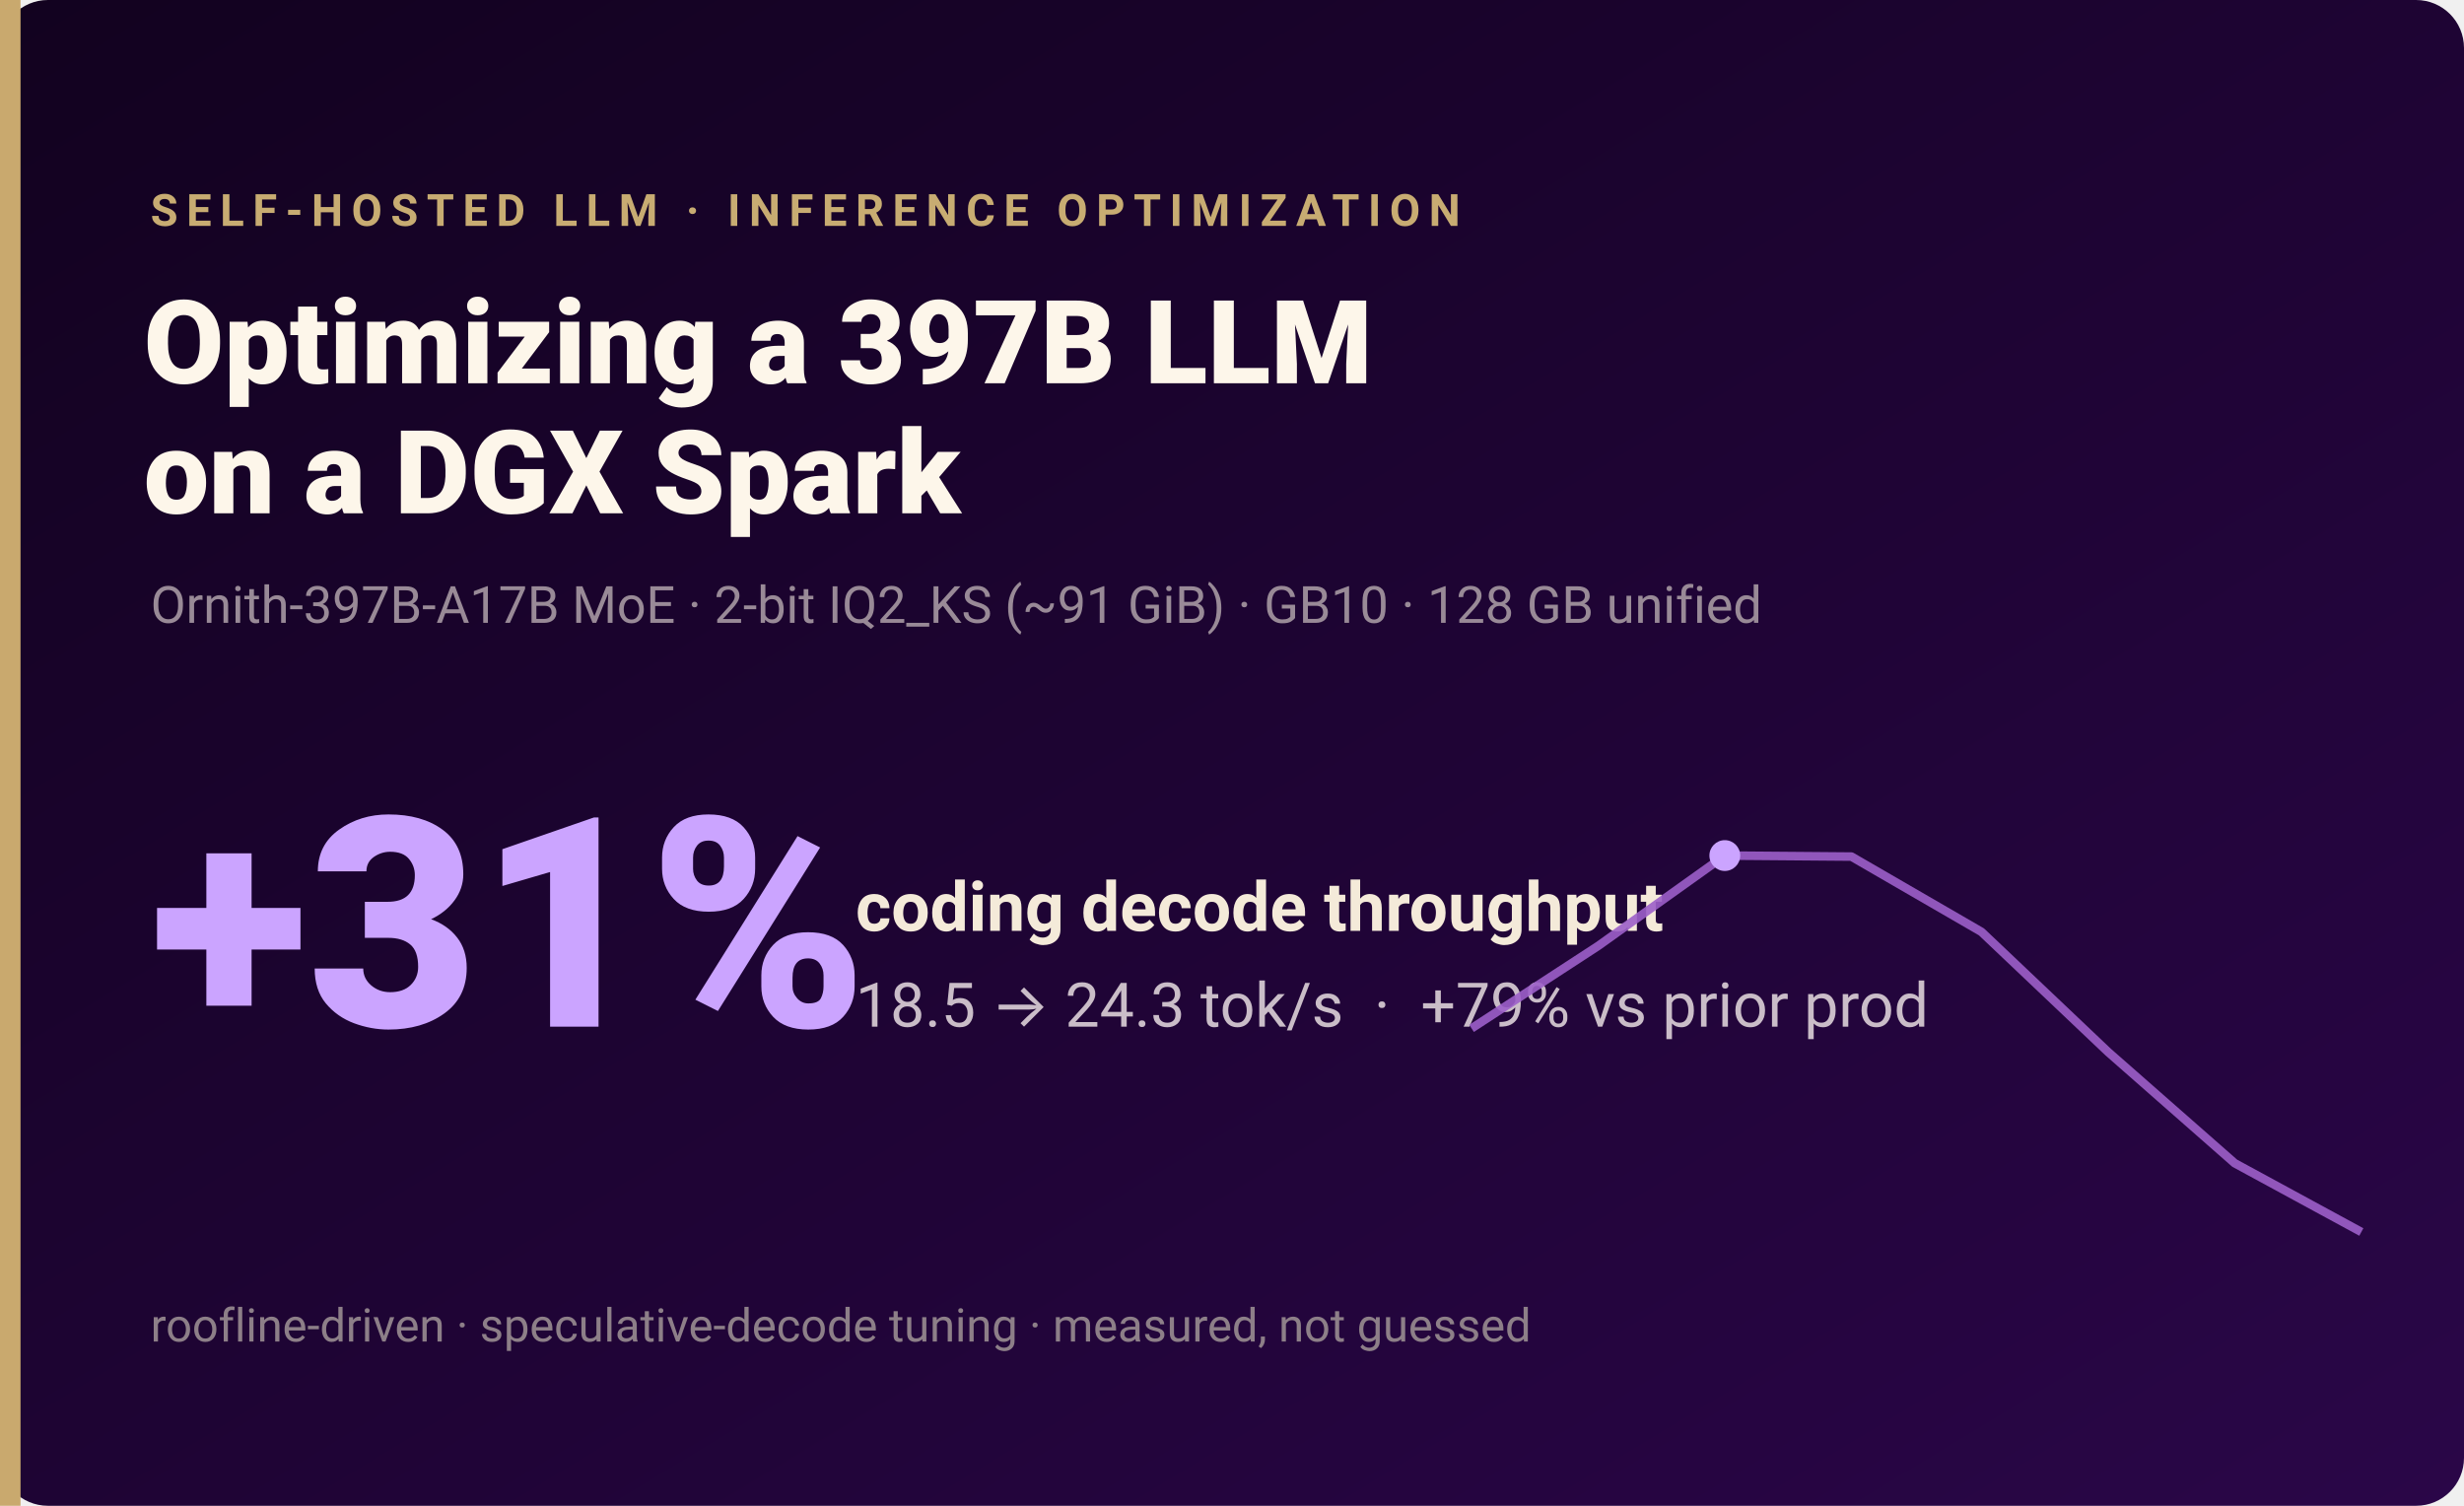
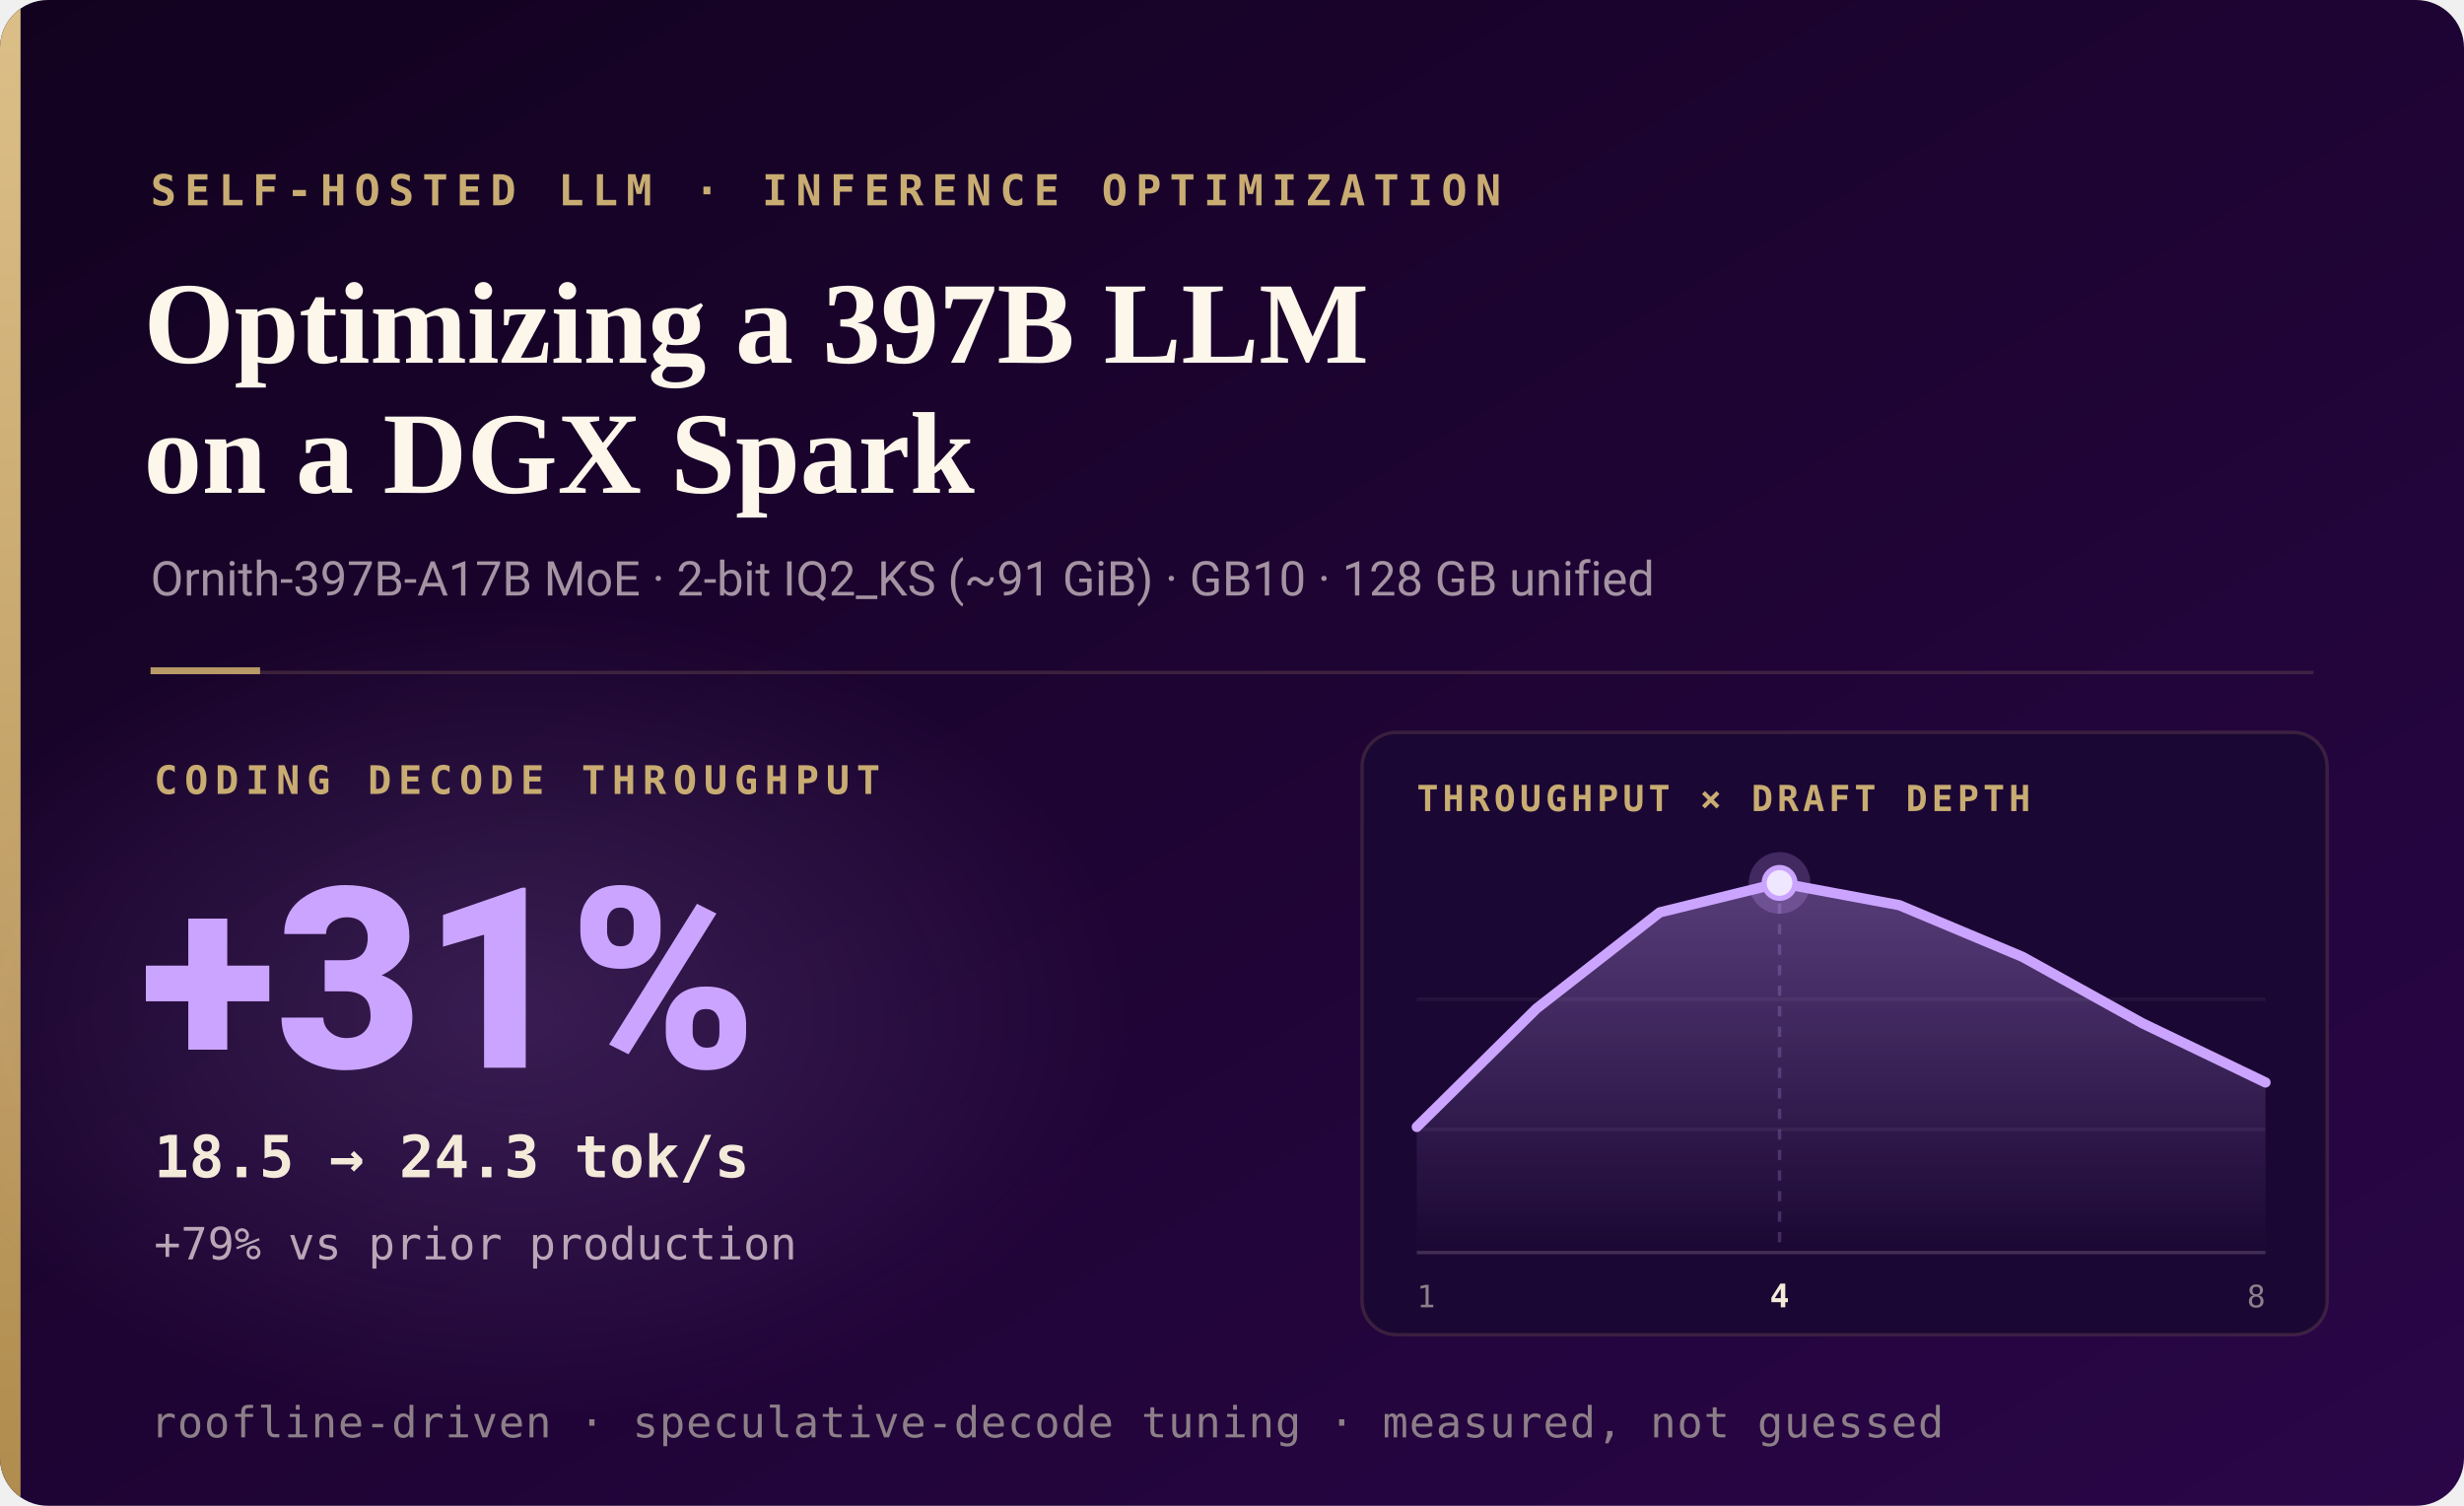
- <svg xmlns="http://www.w3.org/2000/svg" viewBox="0 0 720 440" font-family="ui-sans-serif,system-ui,-apple-system,Segoe UI,Roboto,sans-serif">
+ <svg xmlns="http://www.w3.org/2000/svg" viewBox="0 0 720 440" font-family="ui-monospace,'SF Mono','Cascadia Code',Menlo,Consolas,monospace">
  <defs>
    <linearGradient id="bg" x1="0" y1="0" x2="1" y2="1">
      <stop offset="0" stop-color="#12021f" />
      <stop offset="1" stop-color="#2a0648" />
    </linearGradient>
+     <linearGradient id="rail" x1="0" y1="0" x2="0" y2="1">
+       <stop offset="0" stop-color="#dcbf88" />
+       <stop offset="1" stop-color="#b08c4e" />
+     </linearGradient>
+     <linearGradient id="area" x1="0" y1="0" x2="0" y2="1">
+       <stop offset="0" stop-color="#cba4ff" stop-opacity="0.34" />
+       <stop offset="1" stop-color="#cba4ff" stop-opacity="0" />
+     </linearGradient>
+     <radialGradient id="glow" cx="0.5" cy="0.5" r="0.5">
+       <stop offset="0" stop-color="#cba4ff" stop-opacity="0.16" />
+       <stop offset="1" stop-color="#cba4ff" stop-opacity="0" />
+     </radialGradient>
+     <clipPath id="plate">
+       <rect width="720" height="440" rx="14" />
+     </clipPath>
  </defs>
  <rect width="720" height="440" rx="14" fill="url(#bg)" />
-   <rect x="0" y="0" width="6" height="440" fill="#c9a96e" />
-   <text x="44" y="66" fill="#c8ac72" font-size="13" font-weight="700" letter-spacing="2.5">SELF-HOSTED LLM · INFERENCE OPTIMIZATION</text>
-   <text x="42" y="112" fill="#fdf6ea" font-size="34" font-weight="800">Optimizing a 397B LLM</text>
-   <text x="42" y="150" fill="#fdf6ea" font-size="34" font-weight="800">on a DGX Spark</text>
-   <text x="44" y="182" fill="#998a97" font-size="15">Ornith-397B-A17B MoE · 2-bit IQ2_KS (~91 GiB) · GB10 · 128 GB unified</text>
-   <text x="44" y="300" fill="#cba4ff" font-size="86" font-weight="800">+31%</text>
-   <text x="250" y="272" fill="#f4ead9" font-size="20" font-weight="600">coding decode throughput</text>
-   <text x="250" y="300" fill="#cabdc8" font-size="18">18.5 → 24.3 tok/s  ·  +79% vs prior prod</text>
-   <polyline points="430,300.5 467,276.4 504,250 541,250.3 579,272.3 616,307.4 653,339.9 690,360" fill="none" stroke="#9c5fc9" stroke-width="2.5" stroke-linejoin="round" opacity="0.9" />
-   <circle cx="504" cy="250" r="4.5" fill="#cba4ff" />
-   <text x="44" y="392" fill="#8d7f88" font-size="13.5">roofline-driven · speculative-decode tuning · measured, not guessed</text>
+   <rect x="0" y="0" width="6" height="440" fill="url(#rail)" clip-path="url(#plate)" />
+   <ellipse cx="150" cy="296" rx="180" ry="120" fill="url(#glow)" />
+   <text x="44" y="60" fill="#c8ac72" font-size="12.5" font-weight="700" letter-spacing="2.4">SELF-HOSTED LLM · INFERENCE OPTIMIZATION</text>
+   <text x="42" y="106" fill="#fdf6ea" font-size="34" font-weight="700" font-family="Georgia,'Times New Roman',ui-serif,serif">Optimizing a 397B LLM</text>
+   <text x="42" y="144" fill="#fdf6ea" font-size="34" font-weight="700" font-family="Georgia,'Times New Roman',ui-serif,serif">on a DGX Spark</text>
+   <text x="44" y="174" fill="#a493a2" font-size="14" font-family="system-ui,-apple-system,'Segoe UI',Roboto,Helvetica,Arial,sans-serif">Ornith-397B-A17B MoE · 2-bit IQ2_KS (~91 GiB) · GB10 · 128 GB unified</text>
+   <rect x="44" y="196" width="632" height="1" fill="#c9a96e" opacity="0.18" />
+   <rect x="44" y="195" width="32" height="2" fill="#c9a96e" opacity="0.9" />
+   <text x="45" y="232" fill="#c8ac72" font-size="11.5" font-weight="700" letter-spacing="2">CODING DECODE THROUGHPUT</text>
+   <text x="41" y="312" fill="#cba4ff" font-size="74" font-weight="800" font-family="system-ui,-apple-system,'Segoe UI',Roboto,Helvetica,Arial,sans-serif">+31%</text>
+   <text x="45" y="344" fill="#f4ead9" font-size="17" font-weight="600">18.5 → 24.3 tok/s</text>
+   <text x="45" y="368" fill="#b9a7b7" font-size="13">+79% vs prior production</text>
+   <rect x="398" y="214" width="282" height="176" rx="10" fill="#1b0733" stroke="#c9a96e" stroke-opacity="0.16" />
+   <text x="414" y="237" fill="#c8ac72" font-size="10.5" font-weight="700" letter-spacing="1.2">THROUGHPUT × DRAFT DEPTH</text>
+   <line x1="414" y1="292" x2="662" y2="292" stroke="#ffffff" stroke-opacity="0.05" />
+   <line x1="414" y1="330" x2="662" y2="330" stroke="#ffffff" stroke-opacity="0.05" />
+   <line x1="414" y1="366" x2="662" y2="366" stroke="#9a86a6" stroke-opacity="0.3" />
+   <line x1="520" y1="258" x2="520" y2="366" stroke="#cba4ff" stroke-opacity="0.22" stroke-dasharray="3 3" />
+   <path d="M414,366 L414,329.3 449,294.7 485,266.6 520,258 555,264.5 591,279.6 626,299 662,316.3 L662,366 Z" fill="url(#area)" />
+   <polyline points="414,329.3 449,294.7 485,266.6 520,258 555,264.5 591,279.6 626,299 662,316.3" fill="none" stroke="#cba4ff" stroke-width="3" stroke-linejoin="round" stroke-linecap="round" />
+   <circle cx="520" cy="258" r="9" fill="#cba4ff" opacity="0.22" />
+   <circle cx="520" cy="258" r="4.5" fill="#efe6ff" stroke="#cba4ff" stroke-width="1.5" />
+   <text x="414" y="382" fill="#8d7f88" font-size="9">1</text>
+   <text x="520" y="382" fill="#f4ead9" font-size="9.5" font-weight="700" text-anchor="middle">4</text>
+   <text x="662" y="382" fill="#8d7f88" font-size="9" text-anchor="end">8</text>
+   <text x="44" y="420" fill="#8d7f88" font-size="12.5" letter-spacing="0.3">roofline-driven · speculative-decode tuning · measured, not guessed</text>
</svg>
